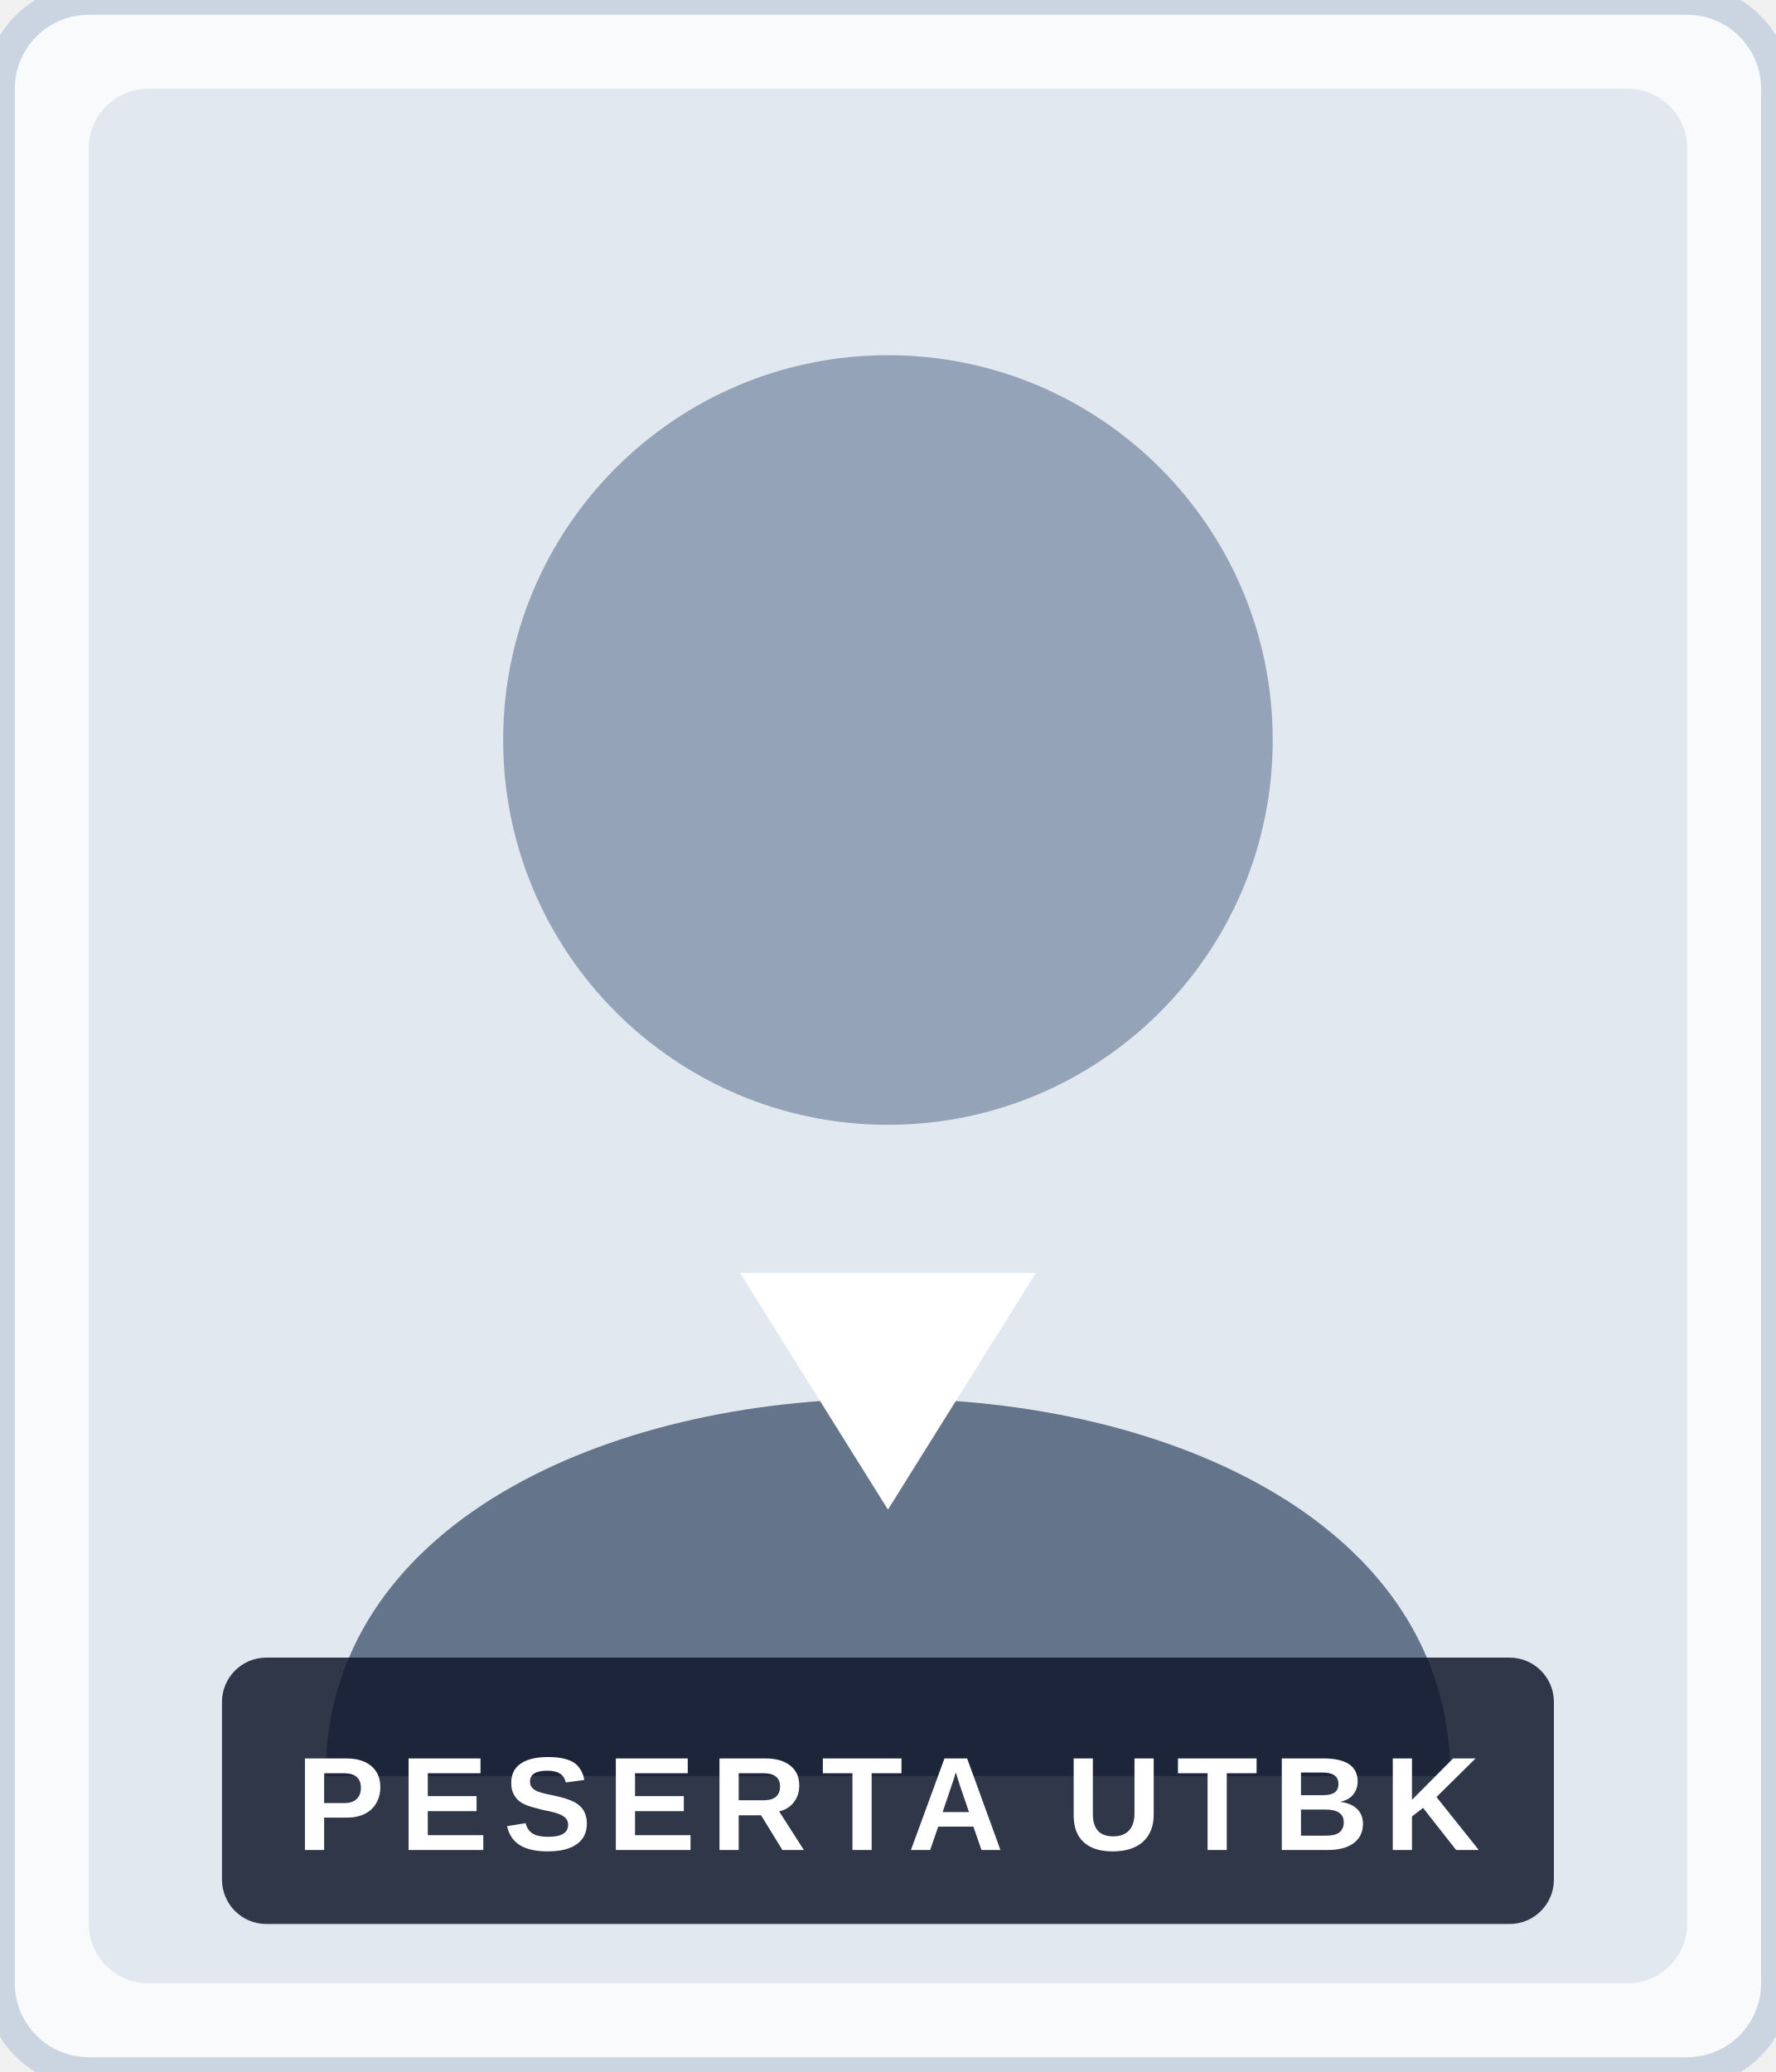
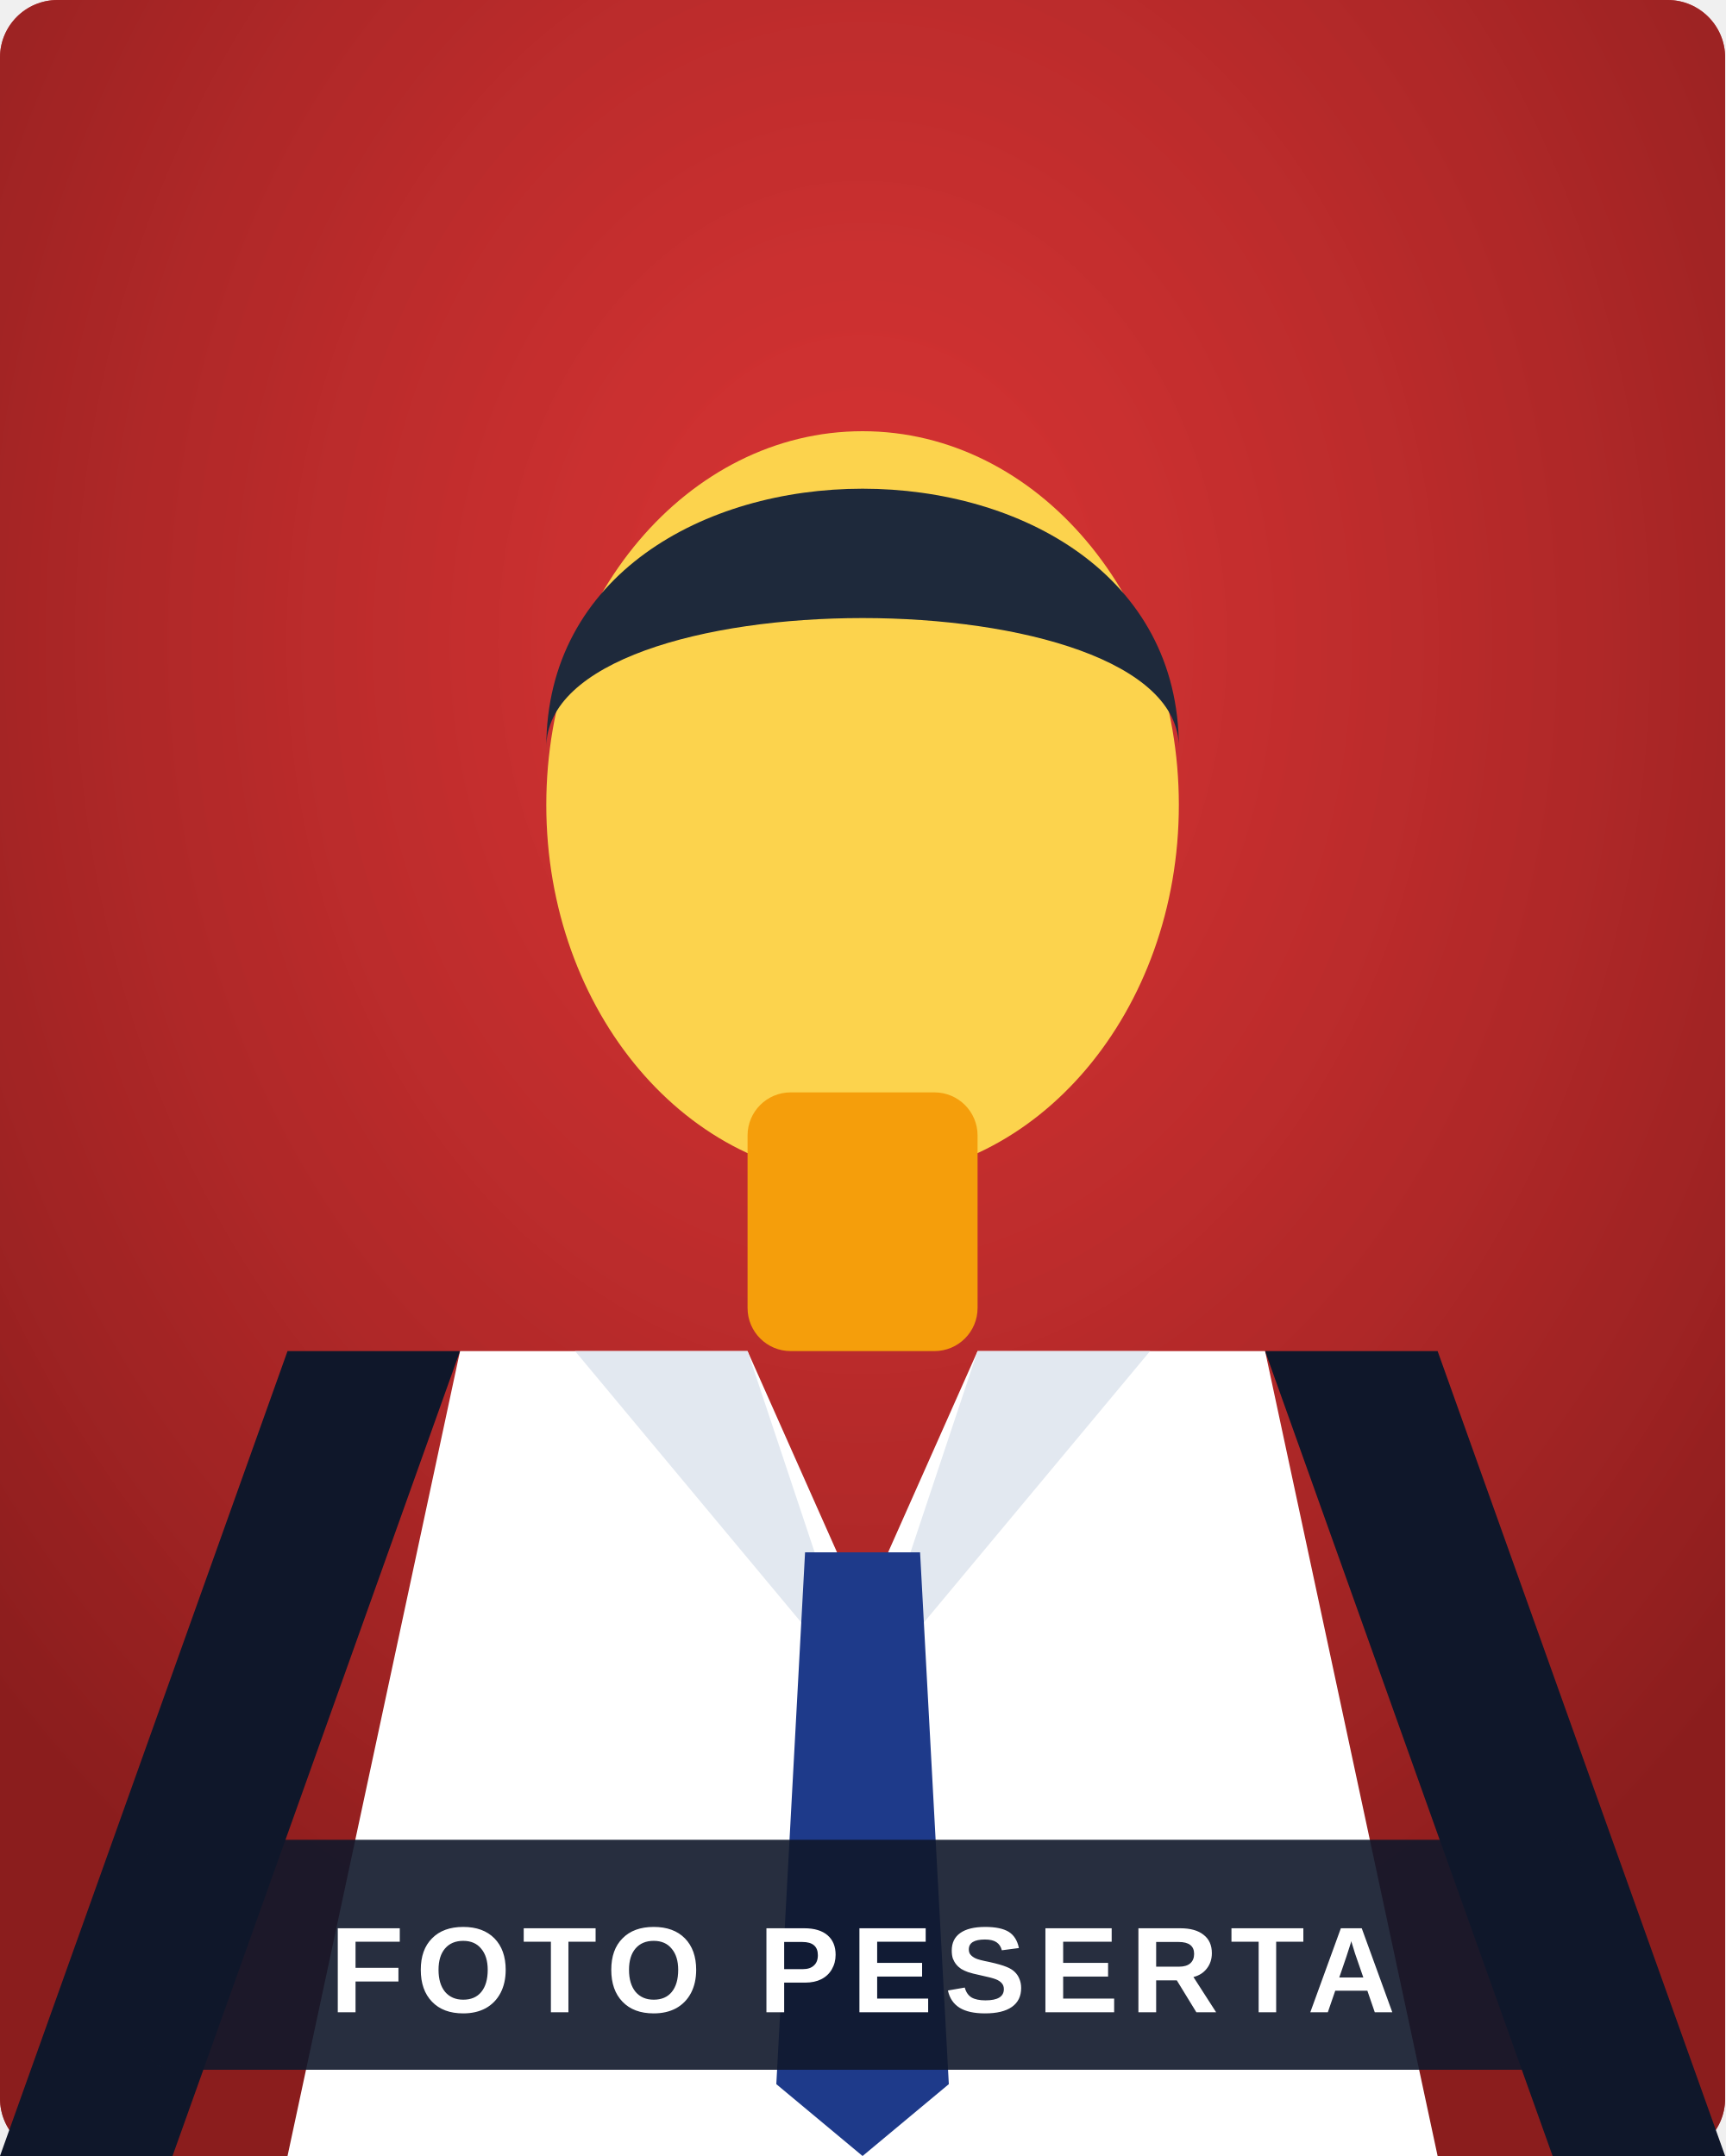
- <svg xmlns="http://www.w3.org/2000/svg" viewBox="0 0 120 140" width="100%" height="100%">
-   <defs>
-     <linearGradient id="bgGrad" x1="0%" y1="0%" x2="100%" y2="100%">
-       <stop offset="0%" stop-color="#1e3a8a" />
-       <stop offset="100%" stop-color="#3b82f6" />
-     </linearGradient>
-   </defs>
-   <rect width="120" height="140" fill="#f8fafc" rx="6" stroke="#cbd5e1" stroke-width="2" />
-   <rect x="6" y="6" width="108" height="128" fill="#e2e8f0" rx="4" />
-   <circle cx="60" cy="50" r="26" fill="#94a3b8" />
-   <path d="M 22 120 C 22 86, 98 86, 98 120 Z" fill="#64748b" />
-   <polygon points="50,86 60,102 70,86" fill="#ffffff" />
-   <rect x="15" y="112" width="90" height="18" fill="#0f172a" opacity="0.85" rx="3" />
-   <text x="60" y="125" fill="#ffffff" font-size="9" font-family="Arial, sans-serif" font-weight="bold" text-anchor="middle" letter-spacing="1">PESERTA UTBK</text>
+ <svg xmlns="http://www.w3.org/2000/svg" viewBox="0 0 120 150" width="100%" height="100%">
+   <rect width="120" height="150" fill="#b91c1c" rx="4" />
+   <radialGradient id="photoLight" cx="50%" cy="30%" r="70%">
+     <stop offset="0%" stop-color="#ef4444" stop-opacity="0.6" />
+     <stop offset="100%" stop-color="#7f1d1d" stop-opacity="0.8" />
+   </radialGradient>
+   <rect width="120" height="150" fill="url(#photoLight)" rx="4" />
+   <ellipse cx="60" cy="56" rx="22" ry="26" fill="#fcd34d" />
+   <rect x="52" y="76" width="16" height="18" fill="#f59e0b" rx="3" />
+   <path d="M 38 52 C 38 28, 82 28, 82 52 C 82 40, 38 40, 38 52 Z" fill="#1e293b" />
+   <path d="M 20 150 L 32 94 L 52 94 L 60 112 L 68 94 L 88 94 L 100 150 Z" fill="#ffffff" />
+   <polygon points="40,94 60,118 52,94" fill="#e2e8f0" />
+   <polygon points="80,94 60,118 68,94" fill="#e2e8f0" />
+   <path d="M 12 150 L 32 94 L 20 94 L 0 150 Z" fill="#0f172a" />
+   <path d="M 108 150 L 88 94 L 100 94 L 120 150 Z" fill="#0f172a" />
+   <polygon points="56,108 64,108 66,145 60,150 54,145" fill="#1e3a8a" />
+   <rect x="10" y="128" width="100" height="16" fill="#0f172a" opacity="0.9" rx="2" />
+   <text x="60" y="140" fill="#ffffff" font-size="8.5" font-family="Arial, sans-serif" font-weight="bold" text-anchor="middle" letter-spacing="0.8">FOTO PESERTA</text>
</svg>
